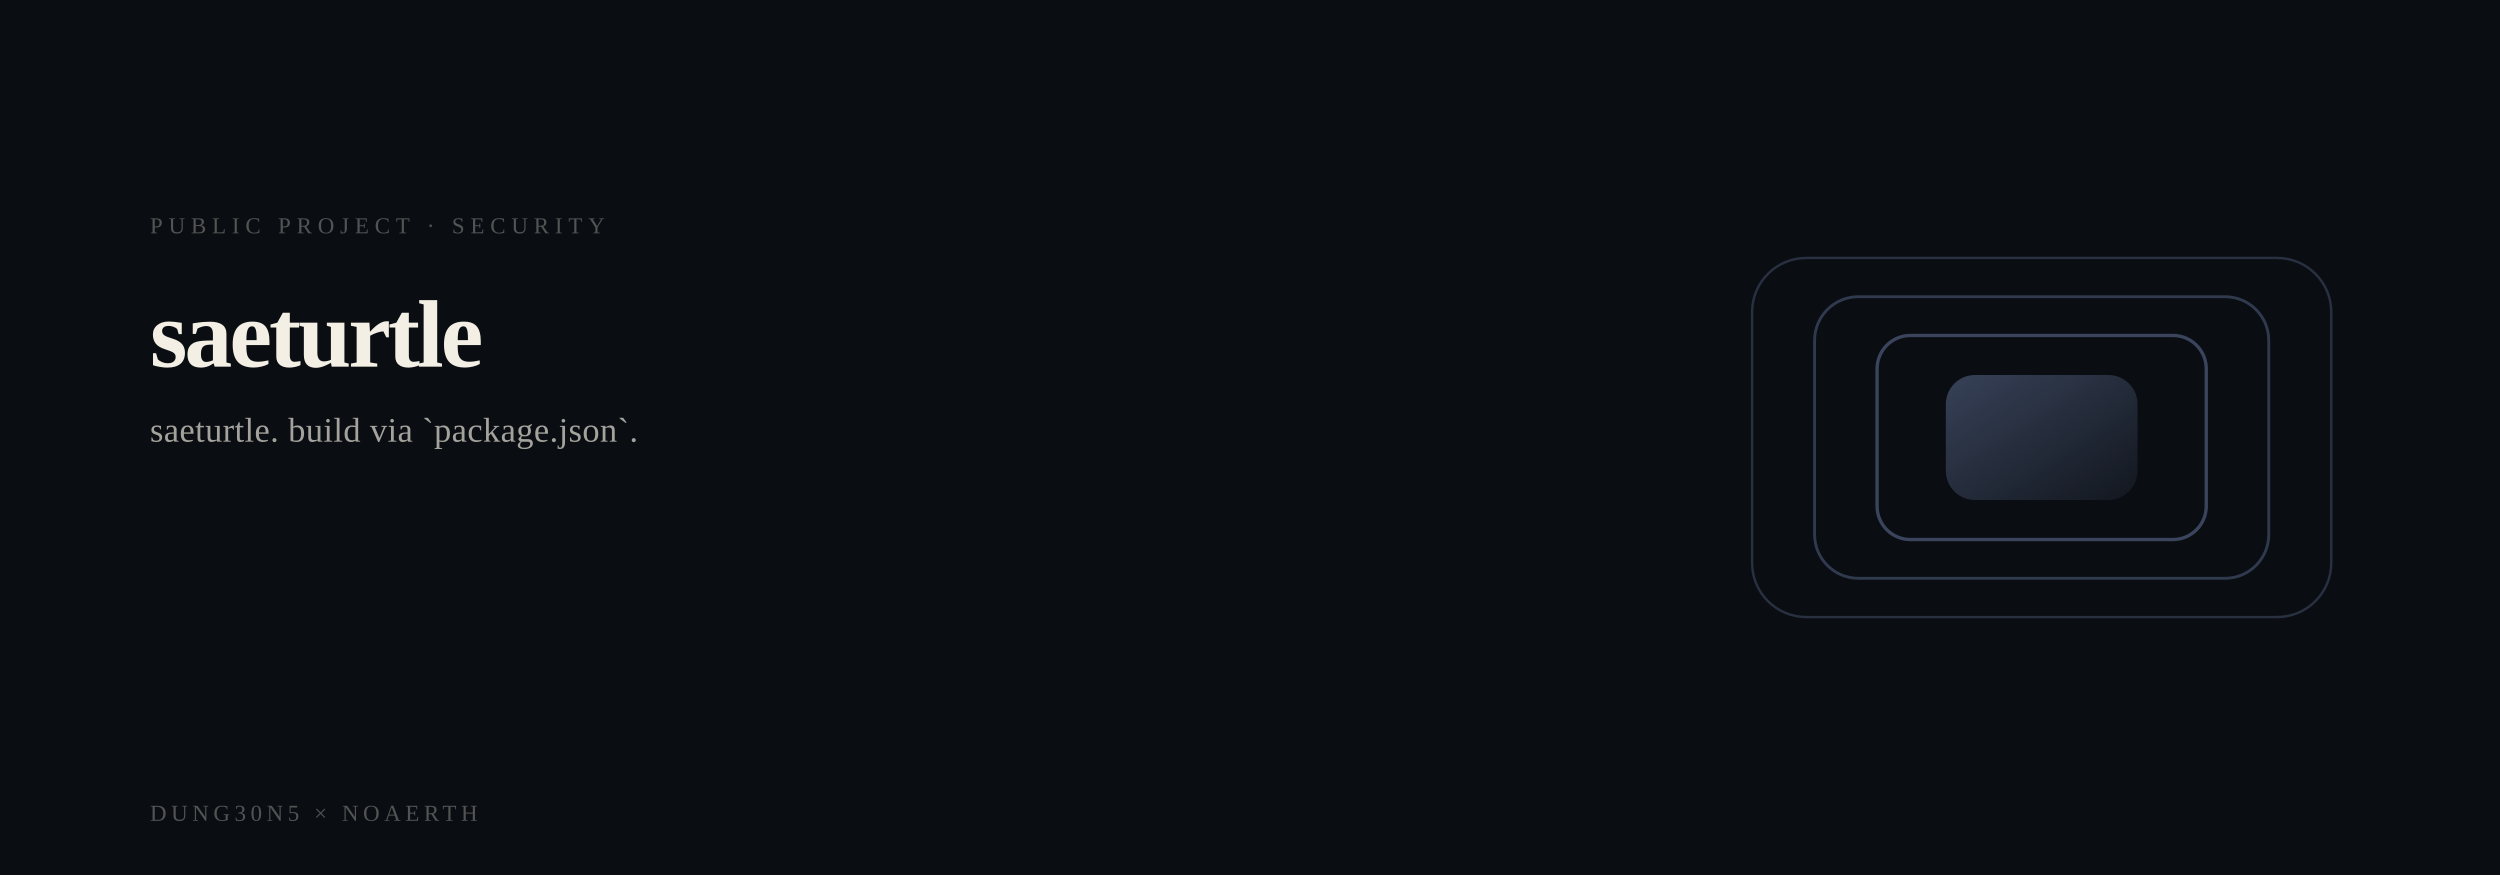
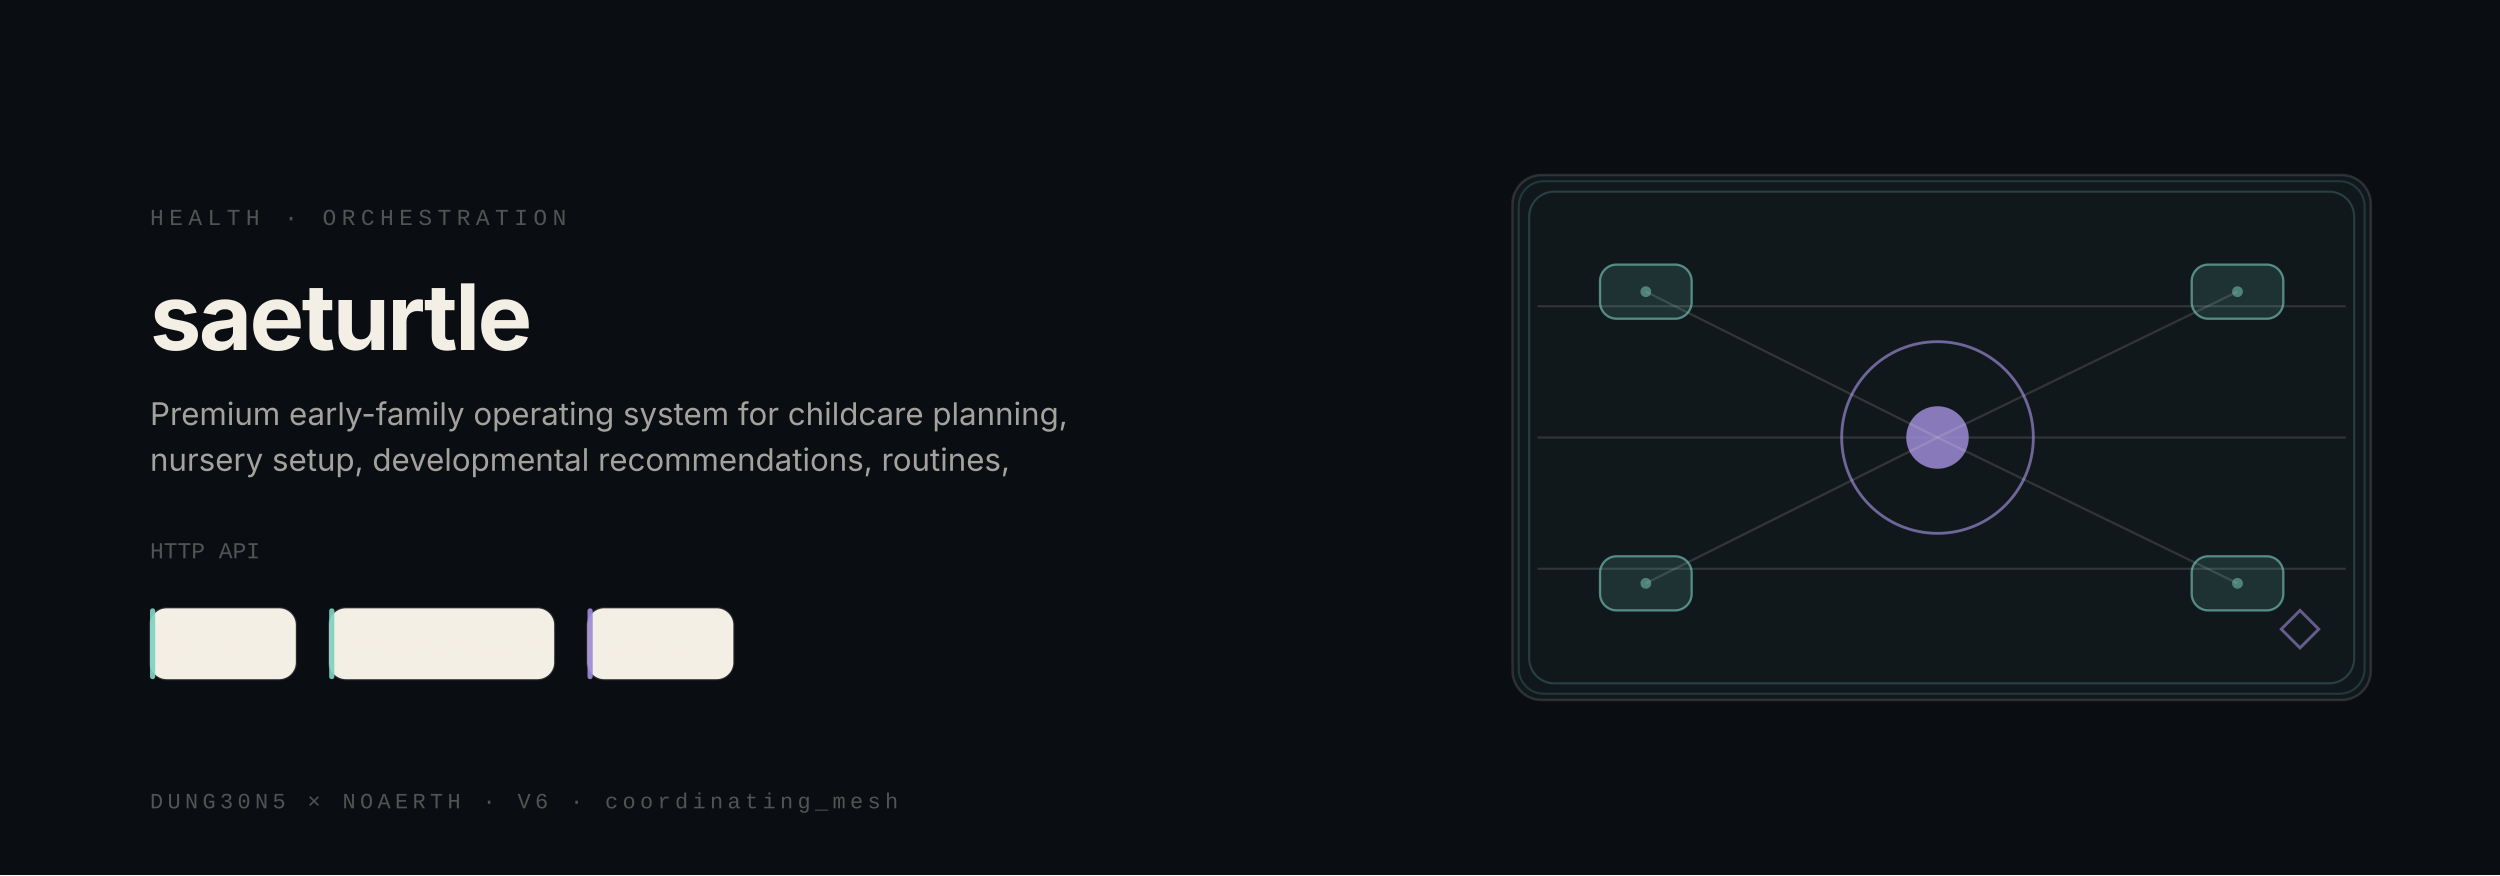
- <svg xmlns="http://www.w3.org/2000/svg" viewBox="0 0 1200 420" width="1200" height="420" role="img" aria-label="saeturtle: gated channels passing through a sealed boundary. Motion depicts records cross a trust boundary, get validated, and are held or rejected.">
-   <defs>
-     <linearGradient id="hero-saeturtle-dark-a" x1="0" y1="0" x2="1" y2="1">
-       <stop offset="0" stop-color="#8fa8e0" stop-opacity="0.85" />
-       <stop offset="1" stop-color="#8fa8e0" stop-opacity="0.15" />
-     </linearGradient>
-   </defs>
+ <svg xmlns="http://www.w3.org/2000/svg" viewBox="0 0 1200 420" width="1200" height="420" role="img" aria-label="saeturtle: nodes advertise, a coordinator selects, work converges">
  <rect width="1200" height="420" fill="#0a0d12" />
-   <rect x="901" y="161.02" width="158" height="97.96" rx="16" fill="none" stroke="#8fa8e0" stroke-width="1.60" opacity="0.36" />
-   <rect x="871" y="142.42" width="218" height="135.16" rx="21" fill="none" stroke="#8fa8e0" stroke-width="1.38" opacity="0.29" />
-   <rect x="841" y="123.82" width="278" height="172.36" rx="26" fill="none" stroke="#8fa8e0" stroke-width="1.16" opacity="0.23" />
-   <rect x="934" y="180" width="92" height="60" rx="14" fill="url(#hero-saeturtle-dark-a)" opacity="0.40" />
-   <text x="72" y="112" fill="#f4efe44f" font-size="11" letter-spacing="2.8">PUBLIC PROJECT · SECURITY</text>
-   <text x="72" y="176" fill="#f4efe4" font-size="46" font-weight="660" letter-spacing="-1.4">saeturtle</text>
-   <text x="72" y="212" fill="#f4efe4a8" font-size="16.5" letter-spacing="0.2">saeturtle. build via `package.json`.</text>
-   <rect x="72" y="266" width="106" height="40" rx="9" fill="#f4efe4" fill-opacity="0.05" stroke="#f4efe424" stroke-width="1.1" opacity="0">
-     <animate attributeName="opacity" from="0" to="1" dur="0.5s" begin="0.50s" fill="freeze" />
-   </rect>
-   <rect x="72" y="266" width="2.5" height="40" rx="1.2" fill="#8fa8e0" opacity="0">
-     <animate attributeName="opacity" from="0" to="0.9" dur="0.5s" begin="0.50s" fill="freeze" />
-   </rect>
-   <text x="125" y="291" fill="#f4efe4" font-size="11.5" text-anchor="middle" font-family="ui-monospace,SFMono-Regular,Menlo,monospace" opacity="0">request<animate attributeName="opacity" from="0" to="1" dur="0.5s" begin="0.65s" fill="freeze" />
-   </text>
-   <rect x="194" y="266" width="106" height="40" rx="9" fill="#f4efe4" fill-opacity="0.05" stroke="#f4efe424" stroke-width="1.1" opacity="0">
-     <animate attributeName="opacity" from="0" to="1" dur="0.5s" begin="1.00s" fill="freeze" />
-   </rect>
-   <rect x="194" y="266" width="2.5" height="40" rx="1.2" fill="#8fa8e0" opacity="0">
-     <animate attributeName="opacity" from="0" to="0.9" dur="0.5s" begin="1.00s" fill="freeze" />
-   </rect>
-   <text x="247" y="291" fill="#f4efe4" font-size="11.5" text-anchor="middle" font-family="ui-monospace,SFMono-Regular,Menlo,monospace" opacity="0">authenticate<animate attributeName="opacity" from="0" to="1" dur="0.5s" begin="1.15s" fill="freeze" />
-   </text>
-   <rect x="316" y="266" width="106" height="40" rx="9" fill="#f4efe4" fill-opacity="0.05" stroke="#f4efe424" stroke-width="1.1" opacity="0">
-     <animate attributeName="opacity" from="0" to="1" dur="0.5s" begin="1.50s" fill="freeze" />
-   </rect>
-   <rect x="316" y="266" width="2.5" height="40" rx="1.2" fill="#8fa8e0" opacity="0">
-     <animate attributeName="opacity" from="0" to="0.9" dur="0.5s" begin="1.50s" fill="freeze" />
-   </rect>
-   <text x="369" y="291" fill="#f4efe4" font-size="11.5" text-anchor="middle" font-family="ui-monospace,SFMono-Regular,Menlo,monospace" opacity="0">authorise<animate attributeName="opacity" from="0" to="1" dur="0.5s" begin="1.65s" fill="freeze" />
-   </text>
-   <rect x="438" y="266" width="106" height="40" rx="9" fill="#f4efe4" fill-opacity="0.05" stroke="#f4efe424" stroke-width="1.1" opacity="0">
-     <animate attributeName="opacity" from="0" to="1" dur="0.5s" begin="2.00s" fill="freeze" />
-   </rect>
-   <rect x="438" y="266" width="2.5" height="40" rx="1.2" fill="#e7c27a" opacity="0">
-     <animate attributeName="opacity" from="0" to="0.9" dur="0.5s" begin="2.00s" fill="freeze" />
-   </rect>
-   <text x="491" y="291" fill="#f4efe4" font-size="11.5" text-anchor="middle" font-family="ui-monospace,SFMono-Regular,Menlo,monospace" opacity="0">record<animate attributeName="opacity" from="0" to="1" dur="0.5s" begin="2.15s" fill="freeze" />
-   </text>
-   <rect x="560" y="266" width="106" height="40" rx="9" fill="#f4efe4" fill-opacity="0.05" stroke="#f4efe424" stroke-width="1.1" opacity="0">
-     <animate attributeName="opacity" from="0" to="1" dur="0.5s" begin="2.50s" fill="freeze" />
-   </rect>
-   <rect x="560" y="266" width="2.5" height="40" rx="1.2" fill="#e0796b" opacity="0">
-     <animate attributeName="opacity" from="0" to="0.9" dur="0.5s" begin="2.50s" fill="freeze" />
-   </rect>
-   <text x="613" y="291" fill="#f4efe4" font-size="11.5" text-anchor="middle" font-family="ui-monospace,SFMono-Regular,Menlo,monospace" opacity="0">reject<animate attributeName="opacity" from="0" to="1" dur="0.5s" begin="2.65s" fill="freeze" />
-   </text>
-   <text x="72" y="394" fill="#f4efe44f" font-size="11" letter-spacing="2.2">DUNG30N5 × NOAERTH</text>
+   <text x="72" y="108" font-family="ui-monospace, SFMono-Regular, Menlo, Monaco, Consolas, 'Liberation Mono', monospace" font-size="11" letter-spacing="2.6" fill="#f4efe44f">HEALTH · ORCHESTRATION</text>
+   <text x="72" y="168" font-family="-apple-system, BlinkMacSystemFont, 'Segoe UI', Inter, Helvetica, Arial, sans-serif" font-size="44" font-weight="660" letter-spacing="-1.2" fill="#f4efe4">saeturtle</text>
+   <text x="72" y="204" font-family="-apple-system, BlinkMacSystemFont, 'Segoe UI', Inter, Helvetica, Arial, sans-serif" font-size="15" fill="#f4efe4a8">Premium early-family operating system for childcare planning,</text>
+   <text x="72" y="226" font-family="-apple-system, BlinkMacSystemFont, 'Segoe UI', Inter, Helvetica, Arial, sans-serif" font-size="15" fill="#f4efe4a8">nursery setup, developmental recommendations, routines,</text>
+   <text x="72" y="268" font-family="ui-monospace, SFMono-Regular, Menlo, Monaco, Consolas, 'Liberation Mono', monospace" font-size="11" fill="#f4efe44f">HTTP API</text>
+   <rect x="72.0" y="292.0" width="70.0" height="34.0" rx="8" fill="#f4efe4" stroke="#f4efe424" stroke-width="1.1" />
+   <rect x="72.0" y="292.0" width="2.5" height="34.0" rx="1.2" fill="#7fd1c1" opacity="0.92" />
+   <text x="107.0" y="314" font-family="ui-monospace, SFMono-Regular, Menlo, Monaco, Consolas, 'Liberation Mono', monospace" font-size="11" fill="#f4efe4" fill-opacity="0.82" text-anchor="middle">checkout</text>
+   <rect x="158.0" y="292.0" width="108.0" height="34.0" rx="8" fill="#f4efe4" stroke="#f4efe424" stroke-width="1.1" />
+   <rect x="158.0" y="292.0" width="2.5" height="34.0" rx="1.2" fill="#7fd1c1" opacity="0.92" />
+   <text x="212.0" y="314" font-family="ui-monospace, SFMono-Regular, Menlo, Monaco, Consolas, 'Liberation Mono', monospace" font-size="11" fill="#f4efe4" fill-opacity="0.82" text-anchor="middle">recommendations</text>
+   <rect x="282.0" y="292.0" width="70.0" height="34.0" rx="8" fill="#f4efe4" stroke="#f4efe424" stroke-width="1.1" />
+   <rect x="282.0" y="292.0" width="2.5" height="34.0" rx="1.2" fill="#9d8bd6" opacity="0.92" />
+   <text x="317.0" y="314" font-family="ui-monospace, SFMono-Regular, Menlo, Monaco, Consolas, 'Liberation Mono', monospace" font-size="11" fill="#f4efe4" fill-opacity="0.82" text-anchor="middle">waitlist</text>
+   <rect x="726.0" y="84.0" width="412.0" height="252.0" rx="14" fill="#7fd1c1" fill-opacity="0.06" />
+   <rect x="729.0" y="87.0" width="406.0" height="246.0" rx="12" fill="none" stroke="#7fd1c1" stroke-width="1" stroke-opacity="0.18" />
+   <rect x="726.0" y="84.0" width="412.0" height="252.0" rx="14" fill="none" stroke="#f4efe424" stroke-width="1.2" />
+   <line x1="738.0" y1="147.0" x2="1126.0" y2="147.0" stroke="#f4efe424" stroke-width="1" />
+   <line x1="738.0" y1="210.0" x2="1126.0" y2="210.0" stroke="#f4efe424" stroke-width="1" />
+   <line x1="738.0" y1="273.0" x2="1126.0" y2="273.0" stroke="#f4efe424" stroke-width="1" />
+   <rect x="734.0" y="92.0" width="396.0" height="236.0" rx="12" fill="none" stroke="#7fd1c1" stroke-width="1" stroke-opacity="0.22" />
+   <path d="M1095.0 302.0 l9 -9 l9 9 l-9 9 z" fill="none" stroke="#9d8bd6" stroke-width="1.4" opacity="0.6" />
+   <circle cx="930" cy="210" r="46" fill="none" stroke="#9d8bd6" stroke-width="1.4" opacity="0.55" />
+   <circle cx="930" cy="210" r="15" fill="#9d8bd6" opacity="0.85" />
+   <circle cx="930.0" cy="210.0" r="46.0" fill="none" stroke="#9d8bd6" stroke-width="1.1" opacity="0.28" />
+   <line x1="790" y1="140" x2="930" y2="210" stroke="#f4efe424" stroke-width="1.1" />
+   <circle cx="790.0" cy="140.0" r="2.6" fill="#7fd1c1" opacity="0.5" />
+   <rect x="768" y="127" width="44" height="26" rx="8" fill="#7fd1c1" fill-opacity="0.14" stroke="#7fd1c1" stroke-width="1.1" stroke-opacity="0.6" opacity="1" />
+   <line x1="1074" y1="140" x2="930" y2="210" stroke="#f4efe424" stroke-width="1.1" />
+   <circle cx="1074.0" cy="140.0" r="2.6" fill="#7fd1c1" opacity="0.5" />
+   <rect x="1052" y="127" width="44" height="26" rx="8" fill="#7fd1c1" fill-opacity="0.14" stroke="#7fd1c1" stroke-width="1.1" stroke-opacity="0.6" opacity="1" />
+   <line x1="790" y1="280" x2="930" y2="210" stroke="#f4efe424" stroke-width="1.1" />
+   <circle cx="790.0" cy="280.0" r="2.6" fill="#7fd1c1" opacity="0.5" />
+   <rect x="768" y="267" width="44" height="26" rx="8" fill="#7fd1c1" fill-opacity="0.14" stroke="#7fd1c1" stroke-width="1.1" stroke-opacity="0.6" opacity="1" />
+   <line x1="1074" y1="280" x2="930" y2="210" stroke="#f4efe424" stroke-width="1.1" />
+   <circle cx="1074.0" cy="280.0" r="2.6" fill="#7fd1c1" opacity="0.5" />
+   <rect x="1052" y="267" width="44" height="26" rx="8" fill="#7fd1c1" fill-opacity="0.14" stroke="#7fd1c1" stroke-width="1.1" stroke-opacity="0.6" opacity="1" />
+   <text x="72" y="388" font-family="ui-monospace, SFMono-Regular, Menlo, Monaco, Consolas, 'Liberation Mono', monospace" font-size="10.5" letter-spacing="2.1" fill="#f4efe44f">DUNG30N5 × NOAERTH · V6 · coordinating_mesh</text>
</svg>
